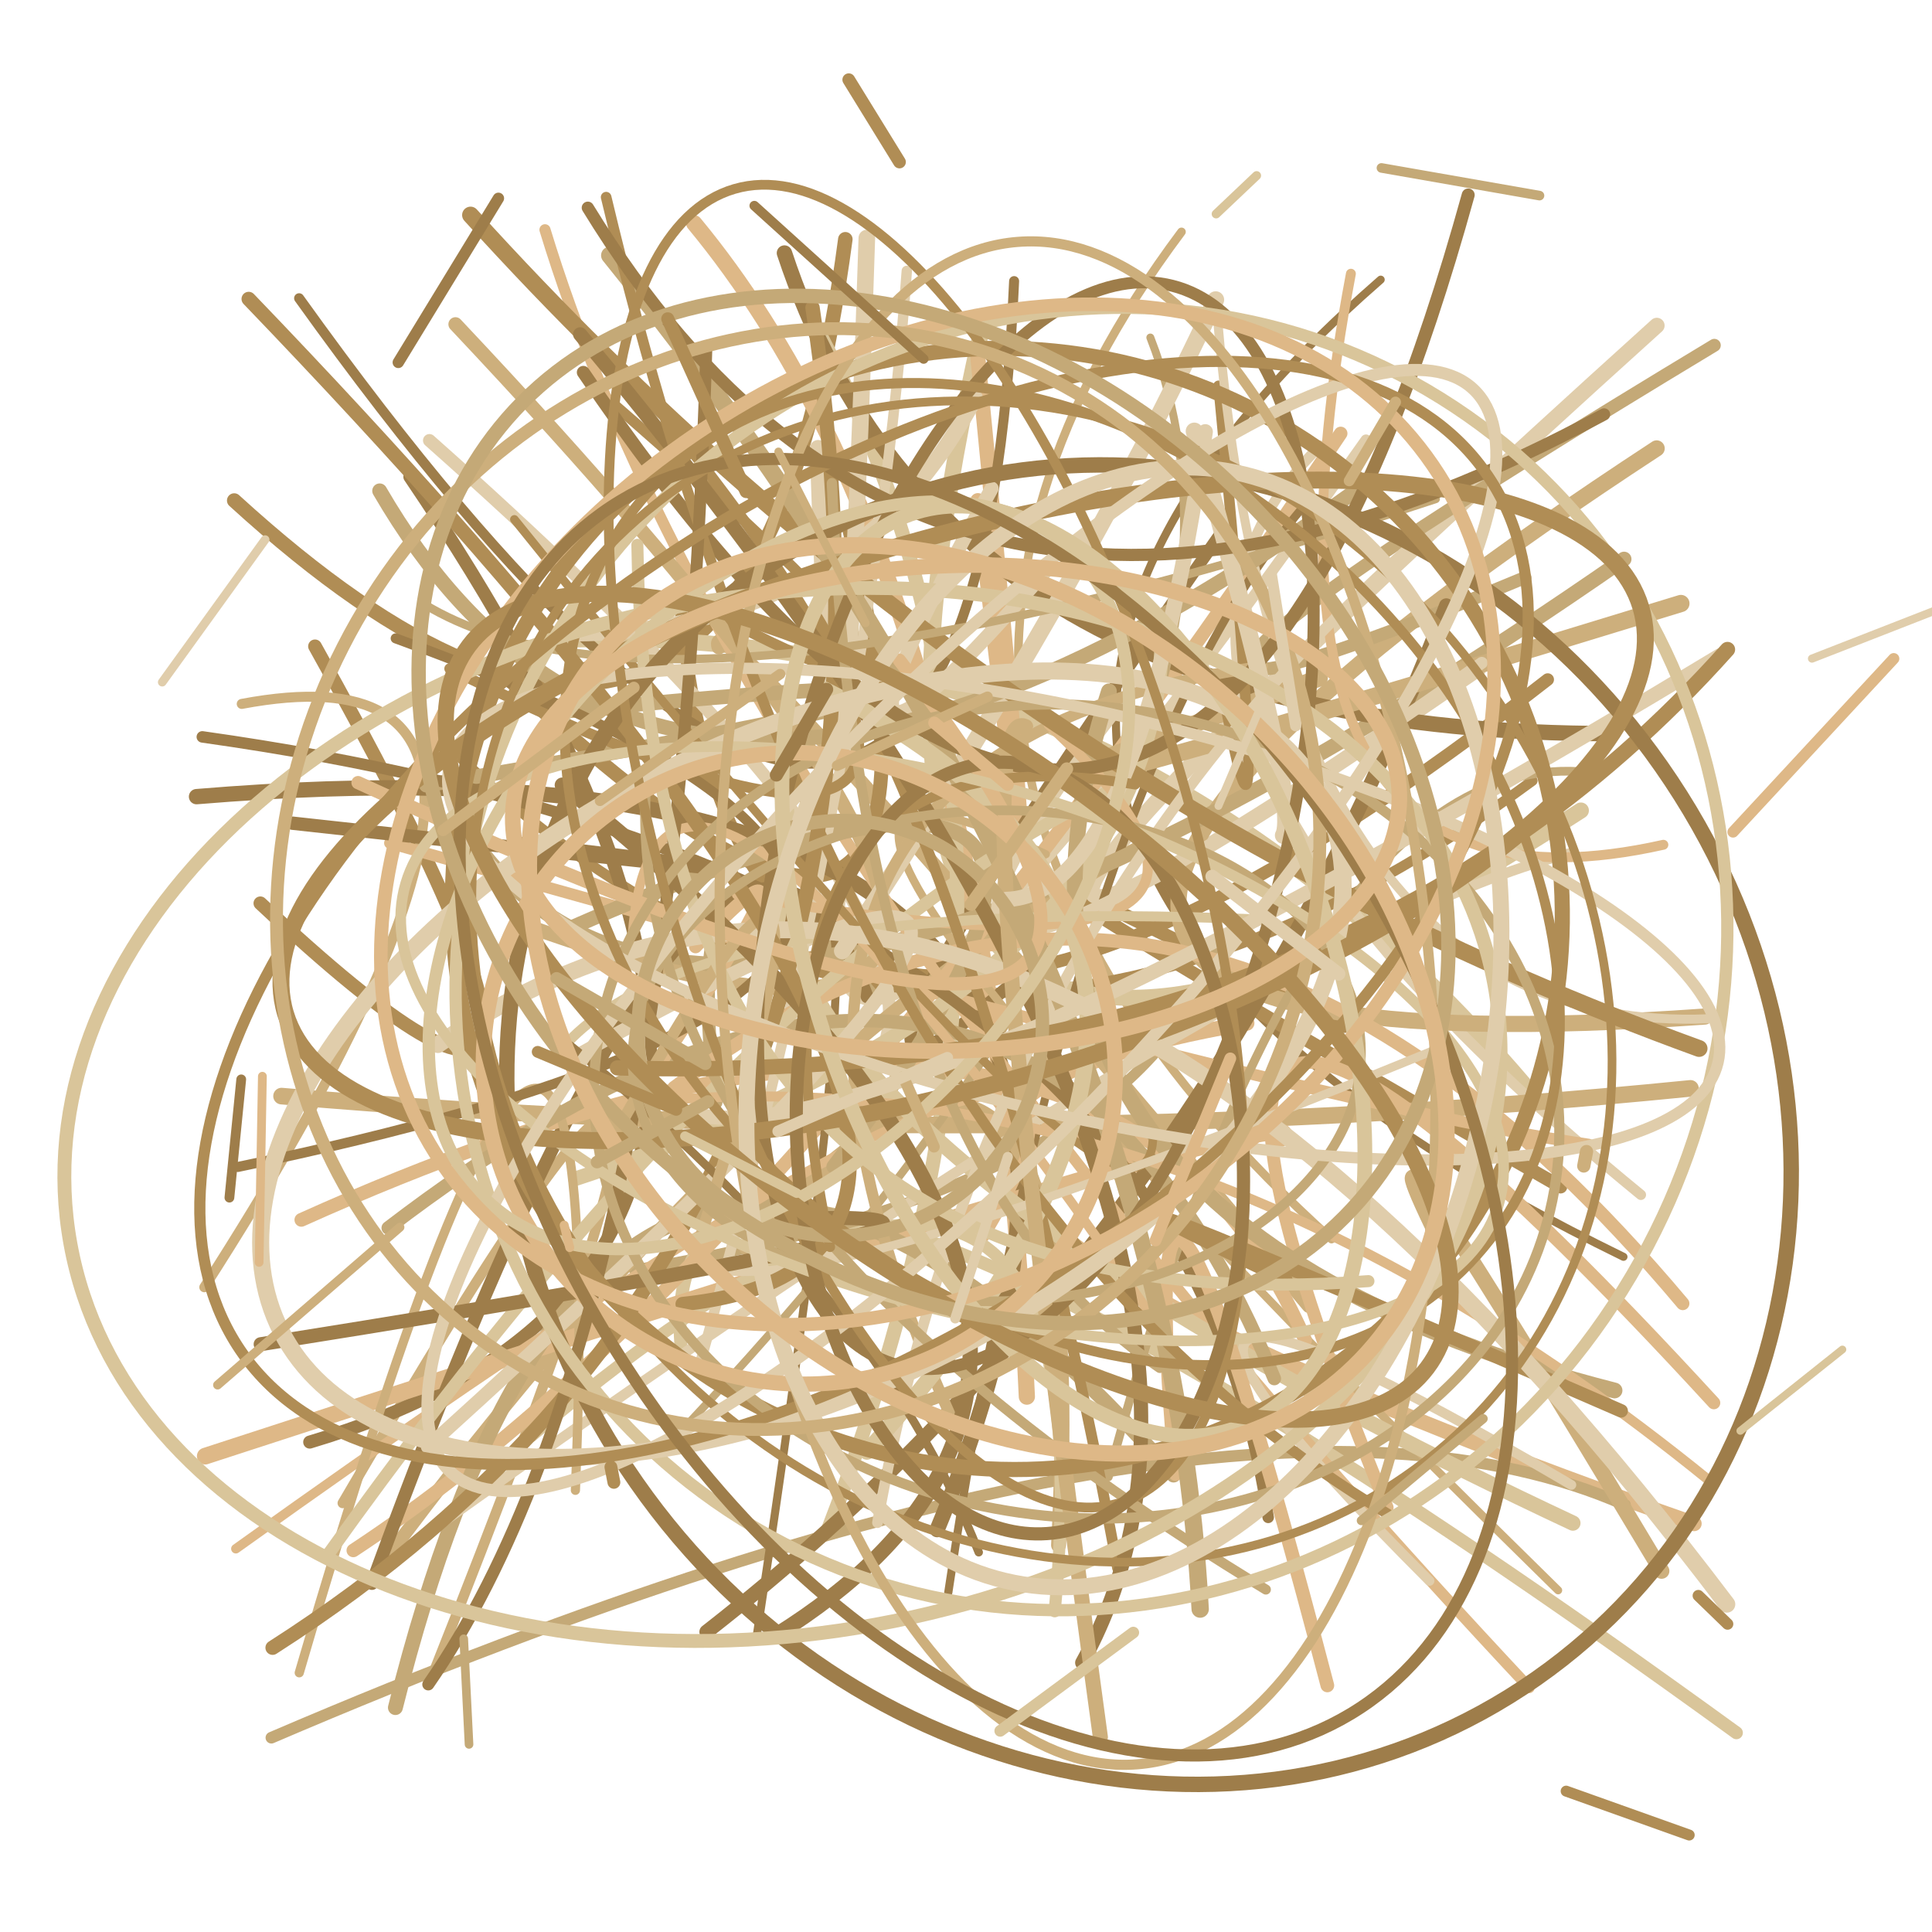
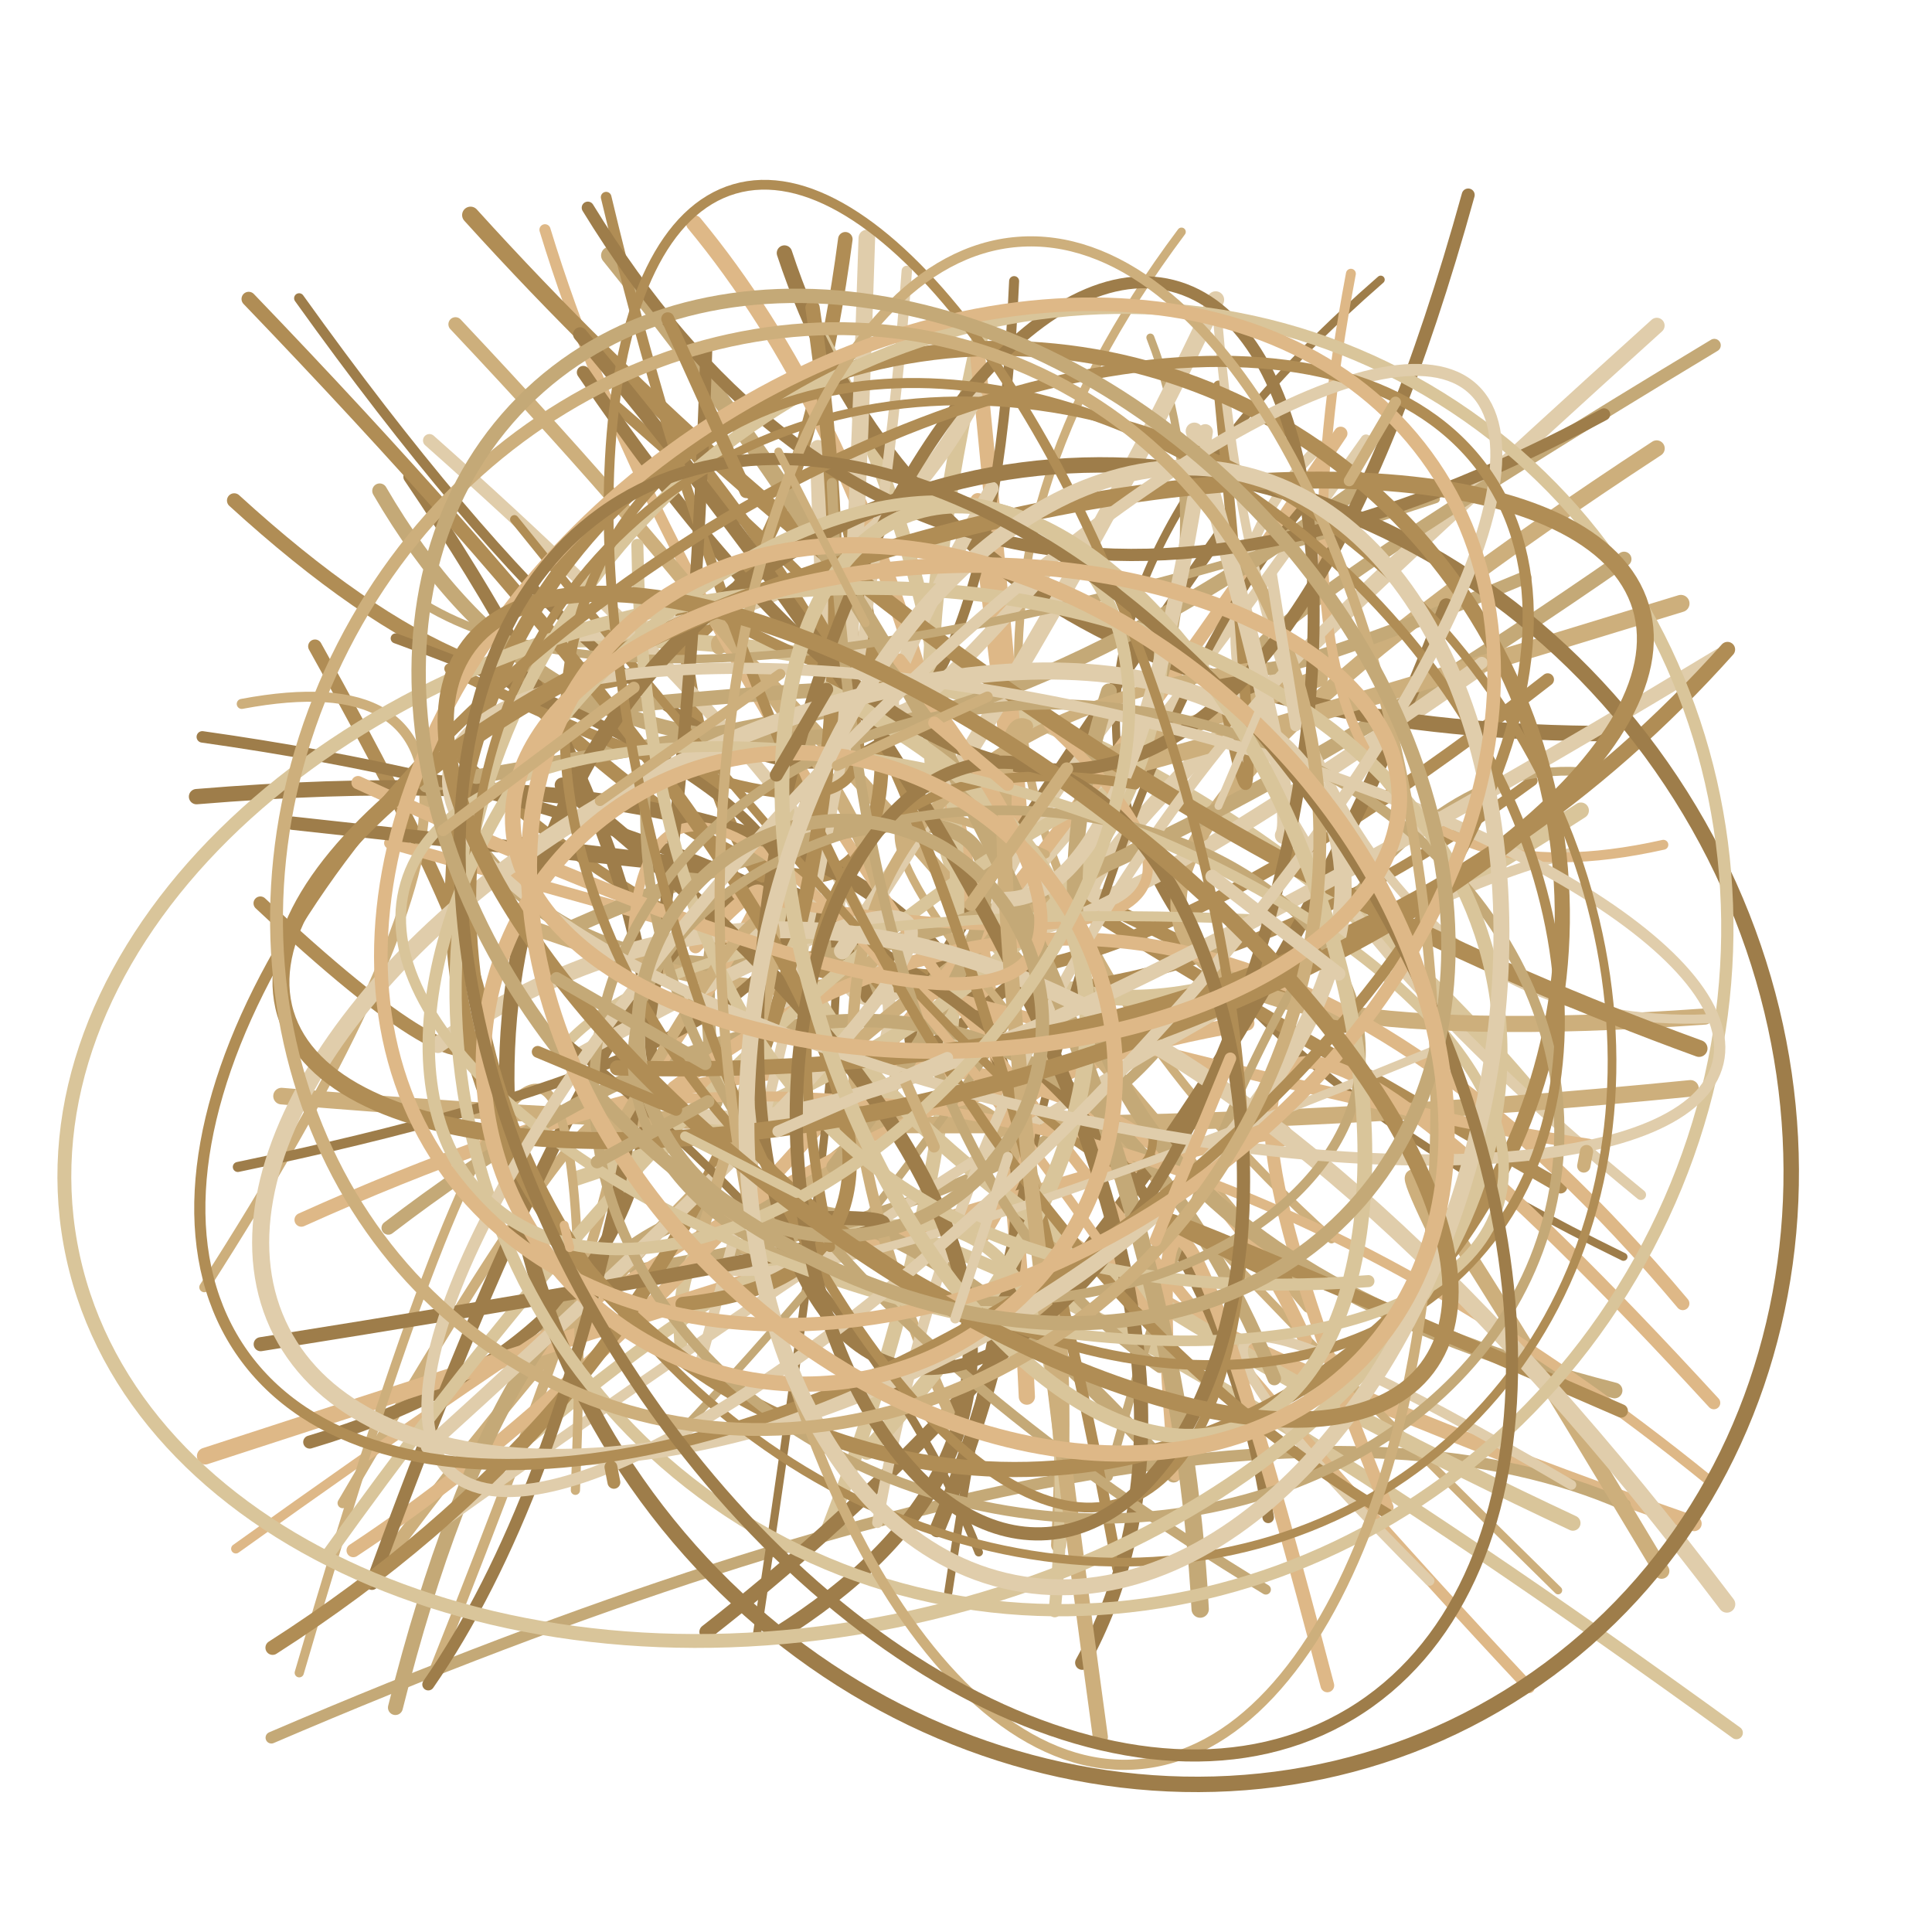
<svg xmlns="http://www.w3.org/2000/svg" viewBox="0 0 100 100">
  <g fill="none" stroke-linecap="round" stroke-linejoin="round">
    <path d="M 61.154,12.001 Q 41.001,38.928 68.918,64.136" stroke="#cdaf7c" stroke-width="0.443" />
    <path d="M 43.754,12.384 Q 38.746,50.214 12.123,25.907" stroke="#b08d55" stroke-width="0.751" />
    <path d="M 43.562,45.937 Q 41.128,64.772 70.705,22.773" stroke="#e0cdab" stroke-width="0.57" />
    <path d="M 22.438,86.577 Q 43.464,33.71 17.737,77.8" stroke="#cdaf7c" stroke-width="0.532" />
    <path d="M 13.476,46.754 Q 34.993,66.892 16.304,33.454" stroke="#b08d55" stroke-width="0.709" />
    <path d="M 78.937,56.188 Q 58.183,31.833 28.232,33.151" stroke="#d9c59a" stroke-width="0.828" />
    <path d="M 79.319,40.41 Q 48.136,63.364 23.012,38.422" stroke="#b08d55" stroke-width="0.533" />
    <path d="M 84.932,61.843 Q 54.365,36.846 68.33,23.072" stroke="#e0cdab" stroke-width="0.535" />
    <path d="M 84.031,65.053 Q 38.785,42.971 71.465,14.475" stroke="#9e7d4a" stroke-width="0.416" />
    <path d="M 35.236,31.419 Q 38.439,67.716 80.109,35.174" stroke="#b08d55" stroke-width="0.65" />
    <path d="M 80.775,61.428 Q 35.715,35.585 69.599,53.118" stroke="#b08d55" stroke-width="0.692" />
    <path d="M 81.826,41.952 Q 38.773,69.902 50.762,17.273" stroke="#d9c59a" stroke-width="0.831" />
    <path d="M 22.227,22.799 Q 57.219,53.856 40.781,57.671" stroke="#e0cdab" stroke-width="0.665" />
    <path d="M 87.686,78.862 Q 30.459,58.829 64.537,52.958" stroke="#deb887" stroke-width="0.784" />
    <path d="M 37.214,33.48 Q 36.326,30.13 67.767,67.574" stroke="#cdaf7c" stroke-width="0.781" />
    <path d="M 50.615,18.513 Q 55.012,63.667 50.613,25.913" stroke="#deb887" stroke-width="0.781" />
    <path d="M 53.15,72.29 Q 51.214,30.023 35.932,11.558" stroke="#deb887" stroke-width="0.839" />
    <path d="M 76.533,34.601 Q 32.317,65.12 85.756,16.852" stroke="#e0cdab" stroke-width="0.808" />
    <path d="M 88.239,52.616 Q 35.03,56.39 85.748,23.21" stroke="#cdaf7c" stroke-width="0.836" />
    <path d="M 43.851,26.944 Q 51.572,59.197 26.092,34.937" stroke="#b08d55" stroke-width="0.725" />
    <path d="M 45.048,51.406 Q 34.84,38.988 37.047,57.065" stroke="#c4a977" stroke-width="0.694" />
    <path d="M 10.575,66.627 Q 32.355,32.696 12.513,36.434" stroke="#cdaf7c" stroke-width="0.519" />
    <path d="M 63.518,27.139 Q 35.292,67.421 55.683,47.814" stroke="#9e7d4a" stroke-width="0.636" />
    <path d="M 42.565,17.546 Q 56.359,44.172 42.888,79.107" stroke="#d9c59a" stroke-width="0.737" />
    <path d="M 88.733,17.873 Q 46.105,43.572 78.934,29.893" stroke="#c4a977" stroke-width="0.668" />
    <path d="M 21.215,24.679 Q 48.505,64.979 16.031,74.642" stroke="#9e7d4a" stroke-width="0.675" />
    <path d="M 14.047,89.943 Q 63.441,68.76 84.109,77.896" stroke="#c4a977" stroke-width="0.603" />
    <path d="M 48.509,79.172 Q 66.098,36.585 10.172,41.234" stroke="#9e7d4a" stroke-width="0.793" />
    <path d="M 32.82,65.727 Q 59.22,61.334 62.95,48.934" stroke="#c4a977" stroke-width="0.548" />
    <path d="M 87.497,56.334 Q 51.688,59.919 14.573,56.734" stroke="#cdaf7c" stroke-width="0.86" />
    <path d="M 52.49,14.55 Q 50.313,64.054 15.482,15.437" stroke="#9e7d4a" stroke-width="0.518" />
    <path d="M 19.591,81.223 Q 39.849,53.781 59.551,43.538" stroke="#cdaf7c" stroke-width="0.683" />
    <path d="M 35.31,30.861 Q 56.789,42.567 31.249,20.47" stroke="#b08d55" stroke-width="0.55" />
    <path d="M 35.294,70.149 Q 32.902,48.331 89.876,89.688" stroke="#d9c59a" stroke-width="0.669" />
    <path d="M 50.471,20.597 Q 43.96,32.752 29.543,32.799" stroke="#e0cdab" stroke-width="0.817" />
    <path d="M 66.283,58.934 Q 69.489,56.159 10.626,75.368" stroke="#deb887" stroke-width="0.866" />
    <path d="M 18.287,80.25 Q 40.579,65.589 69.393,22.436" stroke="#deb887" stroke-width="0.702" />
    <path d="M 67.409,26.288 Q 55.37,40.559 49.083,82.427" stroke="#9e7d4a" stroke-width="0.425" />
    <path d="M 60.743,76.348 Q 31.763,43.342 20.466,88.384" stroke="#c4a977" stroke-width="0.771" />
    <path d="M 54.134,44.215 Q 30.387,33.01 80.649,82.314" stroke="#cdaf7c" stroke-width="0.418" />
    <path d="M 39.537,54.202 Q 47.191,31.673 39.172,84.647" stroke="#9e7d4a" stroke-width="0.42" />
    <path d="M 38.625,64.565 Q 56.677,44.147 54.791,79.977" stroke="#cdaf7c" stroke-width="0.775" />
    <path d="M 84.061,28.939 Q 36.5,61.995 24.164,42.984" stroke="#c4a977" stroke-width="0.768" />
    <path d="M 36.575,84.465 Q 62.089,64.563 74.86,31.344" stroke="#9e7d4a" stroke-width="0.751" />
    <path d="M 40.603,13.098 Q 48.828,37.983 83.476,37.973" stroke="#9e7d4a" stroke-width="0.798" />
    <path d="M 28.208,11.893 Q 37.725,43.13 79.148,87.351" stroke="#deb887" stroke-width="0.576" />
    <path d="M 50.752,64.361 Q 63.746,43.246 12.208,80.163" stroke="#deb887" stroke-width="0.489" />
    <path d="M 87.003,31.237 Q 34.336,47.383 68.284,35.094" stroke="#cdaf7c" stroke-width="0.892" />
    <path d="M 19.252,81.96 Q 37.603,31.775 44.885,51.594" stroke="#9e7d4a" stroke-width="0.669" />
    <path d="M 67.554,69.356 Q 56.825,44.569 15.598,63.139" stroke="#deb887" stroke-width="0.712" />
    <path d="M 63.071,19.97 Q 66.002,50.285 63.351,36.095" stroke="#b08d55" stroke-width="0.548" />
    <path d="M 20.183,43.636 Q 67.615,57.093 82.224,59.241" stroke="#deb887" stroke-width="0.603" />
    <path d="M 76.698,34.31 Q 38.407,61.43 58.533,35.78" stroke="#e0cdab" stroke-width="0.621" />
    <path d="M 27.096,47.855 Q 66.047,61.841 23.575,16.784" stroke="#cdaf7c" stroke-width="0.732" />
    <path d="M 59.541,17.471 Q 68.08,39.395 34.834,74.525" stroke="#c4a977" stroke-width="0.412" />
    <path d="M 29.587,48.011 Q 63.99,32.913 43.155,60.381" stroke="#c4a977" stroke-width="0.759" />
    <path d="M 40.718,41.972 Q 35.903,57.505 81.413,78.835" stroke="#d9c59a" stroke-width="0.789" />
    <path d="M 27.507,74.329 Q 57.836,48.582 54.592,83.398" stroke="#d9c59a" stroke-width="0.628" />
    <path d="M 74.113,63.406 Q 69.516,53.818 86.003,81.314" stroke="#cdaf7c" stroke-width="0.808" />
    <path d="M 81.362,44.139 Q 66.274,47.837 22.733,78.92" stroke="#e0cdab" stroke-width="0.53" />
    <path d="M 29.779,61.013 Q 60.633,50.852 60.14,31.968" stroke="#d9c59a" stroke-width="0.757" />
    <path d="M 28.759,36.868 Q 65.721,33.223 22.066,40.643" stroke="#c4a977" stroke-width="0.753" />
    <path d="M 15.138,42.608 Q 51.704,46.631 26.547,43.611" stroke="#9e7d4a" stroke-width="0.692" />
    <path d="M 65.642,78.539 Q 60.624,45.215 10.472,38.141" stroke="#9e7d4a" stroke-width="0.595" />
    <path d="M 81.331,76.858 Q 51.529,59.385 73.989,81.825" stroke="#e0cdab" stroke-width="0.51" />
    <path d="M 44.867,12.322 Q 43.445,57.166 42.345,23.204" stroke="#e0cdab" stroke-width="0.86" />
    <path d="M 88.458,52.73 Q 66.277,53.676 63.04,16.716" stroke="#e0cdab" stroke-width="0.468" />
    <path d="M 46.936,14.023 Q 45.164,38.466 36.148,70.898" stroke="#e0cdab" stroke-width="0.539" />
    <path d="M 86.096,43.725 Q 63.396,48.812 69.922,14.167" stroke="#deb887" stroke-width="0.512" />
    <path d="M 15.489,86.583 Q 31.61,31.241 29.783,77.138" stroke="#cdaf7c" stroke-width="0.476" />
    <path d="M 20.098,63.557 Q 52.559,38.719 65.957,71.352" stroke="#c4a977" stroke-width="0.703" />
    <path d="M 87.099,67.469 Q 61.112,36.551 34.883,56.295" stroke="#deb887" stroke-width="0.688" />
    <path d="M 82.642,40.025 Q 67.659,37.933 57.368,76.446" stroke="#c4a977" stroke-width="0.451" />
    <path d="M 71.798,78.023 Q 54.016,34.842 88.708,72.611" stroke="#deb887" stroke-width="0.666" />
    <path d="M 62.922,15.517 Q 55.902,30.506 43.605,49.216" stroke="#e0cdab" stroke-width="0.88" />
    <path d="M 60.847,76.297 Q 58.292,47.419 68.704,87.238" stroke="#deb887" stroke-width="0.708" />
    <path d="M 83.569,71.971 Q 48.595,63.029 57.398,35.784" stroke="#c4a977" stroke-width="0.815" />
    <path d="M 16.933,80.53 Q 39.755,48.588 58.827,40.319" stroke="#d9c59a" stroke-width="0.647" />
    <path d="M 36.001,49.004 Q 44.193,40.334 32.373,57.692" stroke="#deb887" stroke-width="0.678" />
    <path d="M 51.33,25.285 Q 39.654,46.257 54.414,29.226" stroke="#e0cdab" stroke-width="0.723" />
    <path d="M 49.266,73.435 Q 33.722,38.864 65.343,34.496" stroke="#cdaf7c" stroke-width="0.585" />
    <path d="M 54.278,37.501 Q 69.865,52.016 38.145,46.3" stroke="#deb887" stroke-width="0.526" />
    <path d="M 19.652,25.407 Q 34.782,51.435 70.975,24.812" stroke="#c4a977" stroke-width="0.769" />
    <path d="M 32.12,57.167 Q 60.408,53.872 88.441,76.61" stroke="#deb887" stroke-width="0.514" />
    <path d="M 24.355,11.132 Q 51.365,40.972 87.944,54.269" stroke="#b08d55" stroke-width="0.872" />
    <path d="M 61.03,70.223 Q 34.104,30.491 32.747,48.297" stroke="#deb887" stroke-width="0.492" />
    <path d="M 14.11,85.285 Q 49.109,62.885 42.057,15.927" stroke="#b08d55" stroke-width="0.743" />
    <path d="M 22.138,74.891 Q 67.965,33.407 29.855,54.646" stroke="#e0cdab" stroke-width="0.703" />
    <path d="M 73.259,28.055 Q 50.903,48.021 45.418,78.813" stroke="#e0cdab" stroke-width="0.553" />
    <path d="M 59.682,58.77 Q 59.604,67.904 26.623,26.882" stroke="#b08d55" stroke-width="0.441" />
    <path d="M 29.189,54.159 Q 36.261,46.341 65.15,47.593" stroke="#d9c59a" stroke-width="0.516" />
    <path d="M 66.556,66.239 Q 48.161,57.495 83.913,73.026" stroke="#b08d55" stroke-width="0.695" />
    <path d="M 74.312,25.826 Q 34.591,38.992 21.919,31.251" stroke="#c4a977" stroke-width="0.436" />
    <path d="M 23.274,34.609 Q 59.958,52.768 33.089,19.948" stroke="#b08d55" stroke-width="0.552" />
    <path d="M 42.201,31.78 Q 51.599,47.51 57.843,81.154" stroke="#b08d55" stroke-width="0.561" />
    <path d="M 30.029,17.306 Q 68.476,63.438 56.016,86.063" stroke="#9e7d4a" stroke-width="0.736" />
    <path d="M 31.561,13.219 Q 60.251,48.82 62.121,83.286" stroke="#c4a977" stroke-width="0.898" />
    <path d="M 44.871,75.14 Q 68.762,48.8 42.668,35.685" stroke="#d9c59a" stroke-width="0.829" />
    <path d="M 36.384,65.494 Q 41.529,67.808 75.085,54.008" stroke="#e0cdab" stroke-width="0.444" />
    <path d="M 30.192,19.274 Q 60.902,64.596 75.994,10.092" stroke="#9e7d4a" stroke-width="0.671" />
    <path d="M 43.06,25.007 Q 44.471,60.258 60.033,70.799" stroke="#c4a977" stroke-width="0.534" />
    <path d="M 20.481,33.042 Q 65.234,49.388 12.31,60.402" stroke="#9e7d4a" stroke-width="0.52" />
    <path d="M 22.67,54.067 Q 52.09,33.728 89.381,83.034" stroke="#e0cdab" stroke-width="0.874" />
    <path d="M 61.817,22.318 Q 67.306,41.674 66.433,43.239" stroke="#e0cdab" stroke-width="0.89" />
    <path d="M 29.498,54.101 Q 45.343,66.875 50.659,80.346" stroke="#9e7d4a" stroke-width="0.435" />
    <path d="M 71.814,78.353 Q 43.595,61.509 31.374,10.205" stroke="#b08d55" stroke-width="0.549" />
    <path d="M 56.955,89.912 Q 49.586,35.944 53.086,37.61" stroke="#cdaf7c" stroke-width="0.781" />
    <path d="M 40.177,84.628 Q 64.784,69.231 29.104,40.638" stroke="#9e7d4a" stroke-width="0.788" />
    <path d="M 13.492,69.576 Q 58.209,62.456 40.886,63.095" stroke="#9e7d4a" stroke-width="0.726" />
    <path d="M 22.168,87.186 Q 35.05,68.614 36.56,18.029" stroke="#9e7d4a" stroke-width="0.62" />
    <path d="M 52.076,46.554 Q 58.898,46.399 62.383,22.349" stroke="#e0cdab" stroke-width="0.791" />
    <path d="M 31.202,59.861 Q 45.899,33.213 36.285,63.949" stroke="#cdaf7c" stroke-width="0.59" />
    <path d="M 35.333,67.497 Q 60.376,64.895 12.872,15.474" stroke="#b08d55" stroke-width="0.742" />
    <path d="M 32.99,28.199 Q 33.615,69.134 70.83,66.311" stroke="#d9c59a" stroke-width="0.622" />
    <path d="M 65.52,82.274 Q 31.84,61.846 33.469,39.987" stroke="#c4a977" stroke-width="0.522" />
    <path d="M 42.964,64.544 Q 37.202,37.003 58.759,40.604" stroke="#b08d55" stroke-width="0.52" />
    <path d="M 83.026,21.449 Q 48.446,40.159 30.426,10.752" stroke="#9e7d4a" stroke-width="0.633" />
    <path d="M 33.011,53.728 Q 32.954,67.809 89.012,33.932" stroke="#e0cdab" stroke-width="0.745" />
    <path d="M 46.547,34.17 Q 69.975,64.133 18.532,40.509" stroke="#deb887" stroke-width="0.687" />
    <path d="M 89.415,33.618 Q 69.118,56.329 31.958,55.274" stroke="#b08d55" stroke-width="0.789" />
    <ellipse cx="59.472" cy="58.212" rx="32.355" ry="34.985" transform="rotate(325.0566 59.47206 58.21234)" stroke="#9e7d4a" stroke-width="0.799" />
    <ellipse cx="52.141" cy="47.046" rx="29.099" ry="28.627" transform="rotate(243.9952 52.1413 47.04642)" stroke="#b08d55" stroke-width="0.784" />
    <ellipse cx="53.617" cy="42.736" rx="12.915" ry="28.824" transform="rotate(14.19213 53.6171 42.73558)" stroke="#9e7d4a" stroke-width="0.62" />
    <ellipse cx="51.591" cy="54.647" rx="12.704" ry="18.853" transform="rotate(269.0931 51.59148 54.6472)" stroke="#c4a977" stroke-width="0.5" />
    <ellipse cx="55.73" cy="57.529" rx="20.976" ry="25.054" transform="rotate(98.10985 55.73026 57.52921)" stroke="#c4a977" stroke-width="0.528" />
    <ellipse cx="56.494" cy="49.637" rx="34.195" ry="32.397" transform="rotate(121.9375 56.4938 49.63696)" stroke="#d9c59a" stroke-width="0.634" />
    <ellipse cx="41.506" cy="55.083" rx="16.768" ry="30.29" transform="rotate(242.7862 41.50599 55.08303)" stroke="#e0cdab" stroke-width="0.884" />
    <ellipse cx="56.092" cy="47.316" rx="33.72" ry="10.418" transform="rotate(193.166 56.09175 47.3155)" stroke="#e0cdab" stroke-width="0.584" />
    <ellipse cx="54.98" cy="45.243" rx="21.431" ry="29.156" transform="rotate(133.7305 54.98023 45.24323)" stroke="#b08d55" stroke-width="0.517" />
    <ellipse cx="40.5" cy="57.685" rx="26.842" ry="37.458" transform="rotate(79.69219 40.50049 57.6847)" stroke="#d9c59a" stroke-width="0.718" />
    <ellipse cx="49.285" cy="54.022" rx="29.477" ry="13.5" transform="rotate(16.32485 49.28535 54.02154)" stroke="#d9c59a" stroke-width="0.552" />
    <ellipse cx="49.852" cy="41.944" rx="36.618" ry="14.07" transform="rotate(163.3118 49.85249 41.94384)" stroke="#b08d55" stroke-width="0.875" />
    <ellipse cx="53.93" cy="50.804" rx="27.62" ry="31.798" transform="rotate(318.749 53.92968 50.80385)" stroke="#b08d55" stroke-width="0.45" />
    <ellipse cx="49.787" cy="48.162" rx="38.546" ry="10.981" transform="rotate(133.3908 49.78694 48.16232)" stroke="#e0cdab" stroke-width="0.622" />
    <ellipse cx="44.722" cy="47.254" rx="39.428" ry="21.02" transform="rotate(324.6106 44.72225 47.25372)" stroke="#b08d55" stroke-width="0.579" />
    <ellipse cx="47.963" cy="43.796" rx="13.665" ry="35.441" transform="rotate(163.6983 47.96279 43.79617)" stroke="#b08d55" stroke-width="0.506" />
    <ellipse cx="52.79" cy="59.422" rx="11.517" ry="20.005" transform="rotate(355.9755 52.78986 59.42187)" stroke="#9e7d4a" stroke-width="0.682" />
    <ellipse cx="41.372" cy="55.303" rx="16.215" ry="16.479" transform="rotate(313.0904 41.3722 55.30315)" stroke="#deb887" stroke-width="0.787" />
    <ellipse cx="55.773" cy="51.92" rx="18.318" ry="39.521" transform="rotate(355.5098 55.77288 51.91963)" stroke="#cdaf7c" stroke-width="0.525" />
    <ellipse cx="43.49" cy="53.221" rx="10.773" ry="10.446" transform="rotate(284.3945 43.48994 53.22115)" stroke="#c4a977" stroke-width="0.694" />
    <ellipse cx="40.316" cy="45.307" rx="13.803" ry="22.629" transform="rotate(40.91375 40.31562 45.30735)" stroke="#d9c59a" stroke-width="0.638" />
    <ellipse cx="55.56" cy="50.265" rx="13.272" ry="25.115" transform="rotate(340.3496 55.56034 50.26476)" stroke="#d9c59a" stroke-width="0.764" />
    <ellipse cx="58.175" cy="53.178" rx="19.049" ry="29.3" transform="rotate(11.21423 58.17503 53.17806)" stroke="#e0cdab" stroke-width="0.824" />
    <ellipse cx="48.525" cy="42.159" rx="31.372" ry="23.307" transform="rotate(323.736 48.52547 42.15924)" stroke="#deb887" stroke-width="0.704" />
    <ellipse cx="41.314" cy="45.5" rx="28.992" ry="26.451" transform="rotate(117.0668 41.31364 45.50032)" stroke="#cdaf7c" stroke-width="0.665" />
    <ellipse cx="49.074" cy="52.109" rx="12.975" ry="31.053" transform="rotate(307.0054 49.07431 52.10854)" stroke="#b08d55" stroke-width="0.839" />
    <ellipse cx="51.027" cy="57.31" rx="22.902" ry="36.643" transform="rotate(148.9729 51.0267 57.30985)" stroke="#9e7d4a" stroke-width="0.627" />
    <ellipse cx="48.32" cy="41.902" rx="22.803" ry="29.953" transform="rotate(134.7484 48.31979 41.90172)" stroke="#c4a977" stroke-width="0.743" />
    <ellipse cx="49.485" cy="41.824" rx="12.561" ry="22.956" transform="rotate(268.052 49.48536 41.8245)" stroke="#deb887" stroke-width="0.806" />
    <ellipse cx="51.127" cy="51.729" rx="26.848" ry="19.889" transform="rotate(44.00326 51.12741 51.7293)" stroke="#deb887" stroke-width="0.837" />
-     <path d="M 89.702,43.064 L 98.019,34.093" stroke="#deb887" stroke-width="0.58" />
    <path d="M 36.648,57.013 L 30.903,60.147" stroke="#c4a977" stroke-width="0.654" />
    <path d="M 36.51,55.064 L 28.808,50.635" stroke="#c4a977" stroke-width="0.642" />
-     <path d="M 81.064,92.709 L 87.433,94.981" stroke="#b08d55" stroke-width="0.567" />
    <path d="M 59.81,64.205 L 63.679,54.784" stroke="#deb887" stroke-width="0.611" />
    <path d="M 32.809,35.584 L 22.931,42.981" stroke="#cdaf7c" stroke-width="0.597" />
-     <path d="M 11.263,71.687 L 20.699,63.522" stroke="#cdaf7c" stroke-width="0.465" />
    <path d="M 42.785,35.681 L 40.186,40.113" stroke="#9e7d4a" stroke-width="0.682" />
-     <path d="M 58.66,84.501 L 51.772,89.59" stroke="#d9c59a" stroke-width="0.602" />
    <path d="M 29.489,64.574 L 29.202,63.415" stroke="#deb887" stroke-width="0.465" />
    <path d="M 51.111,36.066 L 43.329,39.63" stroke="#cdaf7c" stroke-width="0.546" />
-     <path d="M 65.042,9.088 L 62.947,11.074" stroke="#d9c59a" stroke-width="0.461" />
-     <path d="M 90.079,74.061 L 95.362,69.85" stroke="#d9c59a" stroke-width="0.402" />
    <path d="M 72.231,20.813 L 69.835,24.886" stroke="#cdaf7c" stroke-width="0.568" />
    <path d="M 65.124,36.875 L 63.066,41.716" stroke="#e0cdab" stroke-width="0.406" />
-     <path d="M 87.905,82.59 L 89.42,84.058" stroke="#b08d55" stroke-width="0.592" />
    <path d="M 31.056,41.453 L 40.38,34.89" stroke="#cdaf7c" stroke-width="0.538" />
    <path d="M 67.065,37.567 L 65.799,29.684" stroke="#e0cdab" stroke-width="0.577" />
    <path d="M 52.157,40.619 L 48.362,37.409" stroke="#deb887" stroke-width="0.634" />
-     <path d="M 11.874,61.99 L 12.486,55.868" stroke="#9e7d4a" stroke-width="0.505" />
-     <path d="M 70.464,78.705 L 76.765,73.431" stroke="#c4a977" stroke-width="0.477" />
-     <path d="M 20.615,18.758 L 25.798,10.265" stroke="#9e7d4a" stroke-width="0.588" />
    <path d="M 46.756,55.736 L 48.345,59.359" stroke="#cdaf7c" stroke-width="0.593" />
-     <path d="M 93.788,34.089 L 103.207,30.412" stroke="#e0cdab" stroke-width="0.42" />
    <path d="M 44.799,32.254 L 40.292,23.377" stroke="#cdaf7c" stroke-width="0.422" />
-     <path d="M 46.557,8.385 L 43.932,4.126" stroke="#b08d55" stroke-width="0.659" />
    <path d="M 81.976,60.351 L 82.118,59.605" stroke="#cdaf7c" stroke-width="0.686" />
-     <path d="M 71.503,8.692 L 79.684,10.125" stroke="#c4a977" stroke-width="0.496" />
-     <path d="M 47.807,18.577 L 39.044,10.648" stroke="#9e7d4a" stroke-width="0.503" />
    <path d="M 69.288,50.409 L 62.74,45.364" stroke="#e0cdab" stroke-width="0.697" />
    <path d="M 52.166,59.882 L 49.444,68.241" stroke="#e0cdab" stroke-width="0.523" />
    <path d="M 35.453,58.81 L 41.238,61.756" stroke="#d9c59a" stroke-width="0.499" />
    <path d="M 55.217,39.791 L 50.257,46.822" stroke="#cdaf7c" stroke-width="0.662" />
    <path d="M 35.003,57.447 L 27.831,54.443" stroke="#b08d55" stroke-width="0.61" />
    <path d="M 40.276,58.554 L 49.036,54.745" stroke="#e0cdab" stroke-width="0.593" />
    <path d="M 34.563,16.501 L 38.62,25.444" stroke="#b08d55" stroke-width="0.674" />
-     <path d="M 13.411,65.341 L 13.581,55.706" stroke="#deb887" stroke-width="0.454" />
-     <path d="M 24.277,90.29 L 24.003,84.821" stroke="#c4a977" stroke-width="0.446" />
    <path d="M 31.621,75.931 L 31.775,76.726" stroke="#b08d55" stroke-width="0.665" />
-     <path d="M 8.397,35.309 L 13.723,27.93" stroke="#e0cdab" stroke-width="0.446" />
  </g>
</svg>
